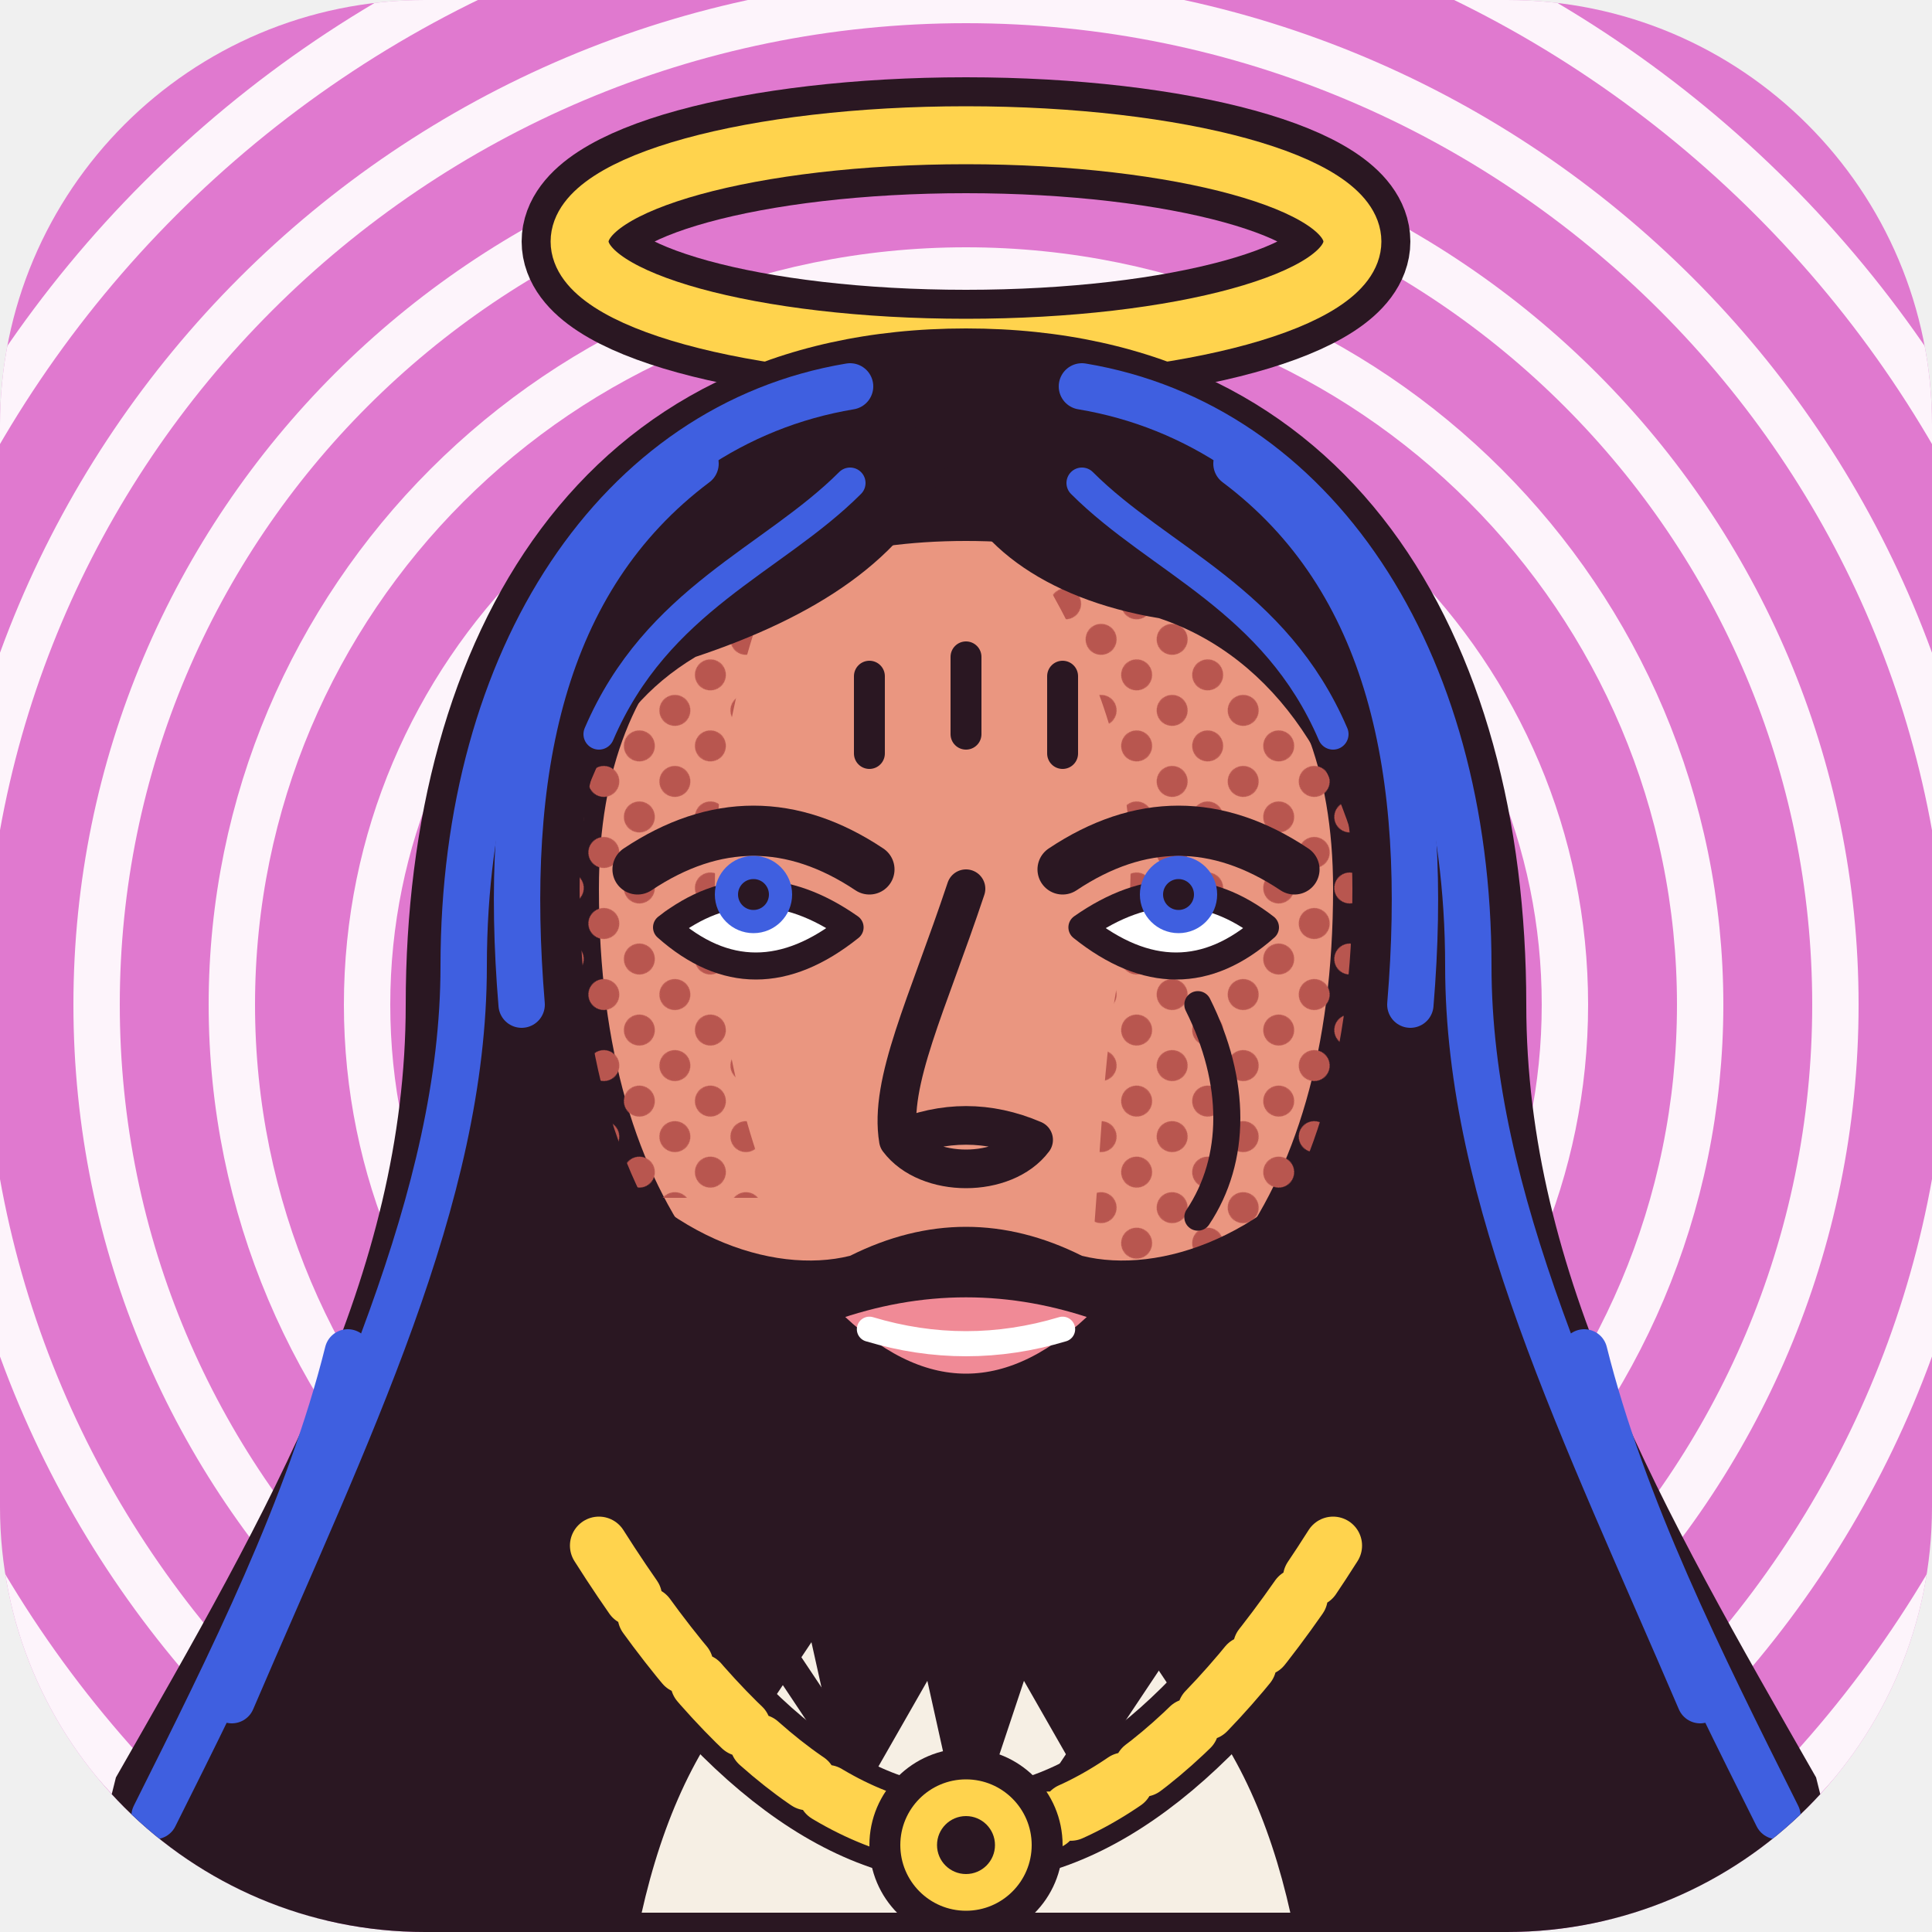
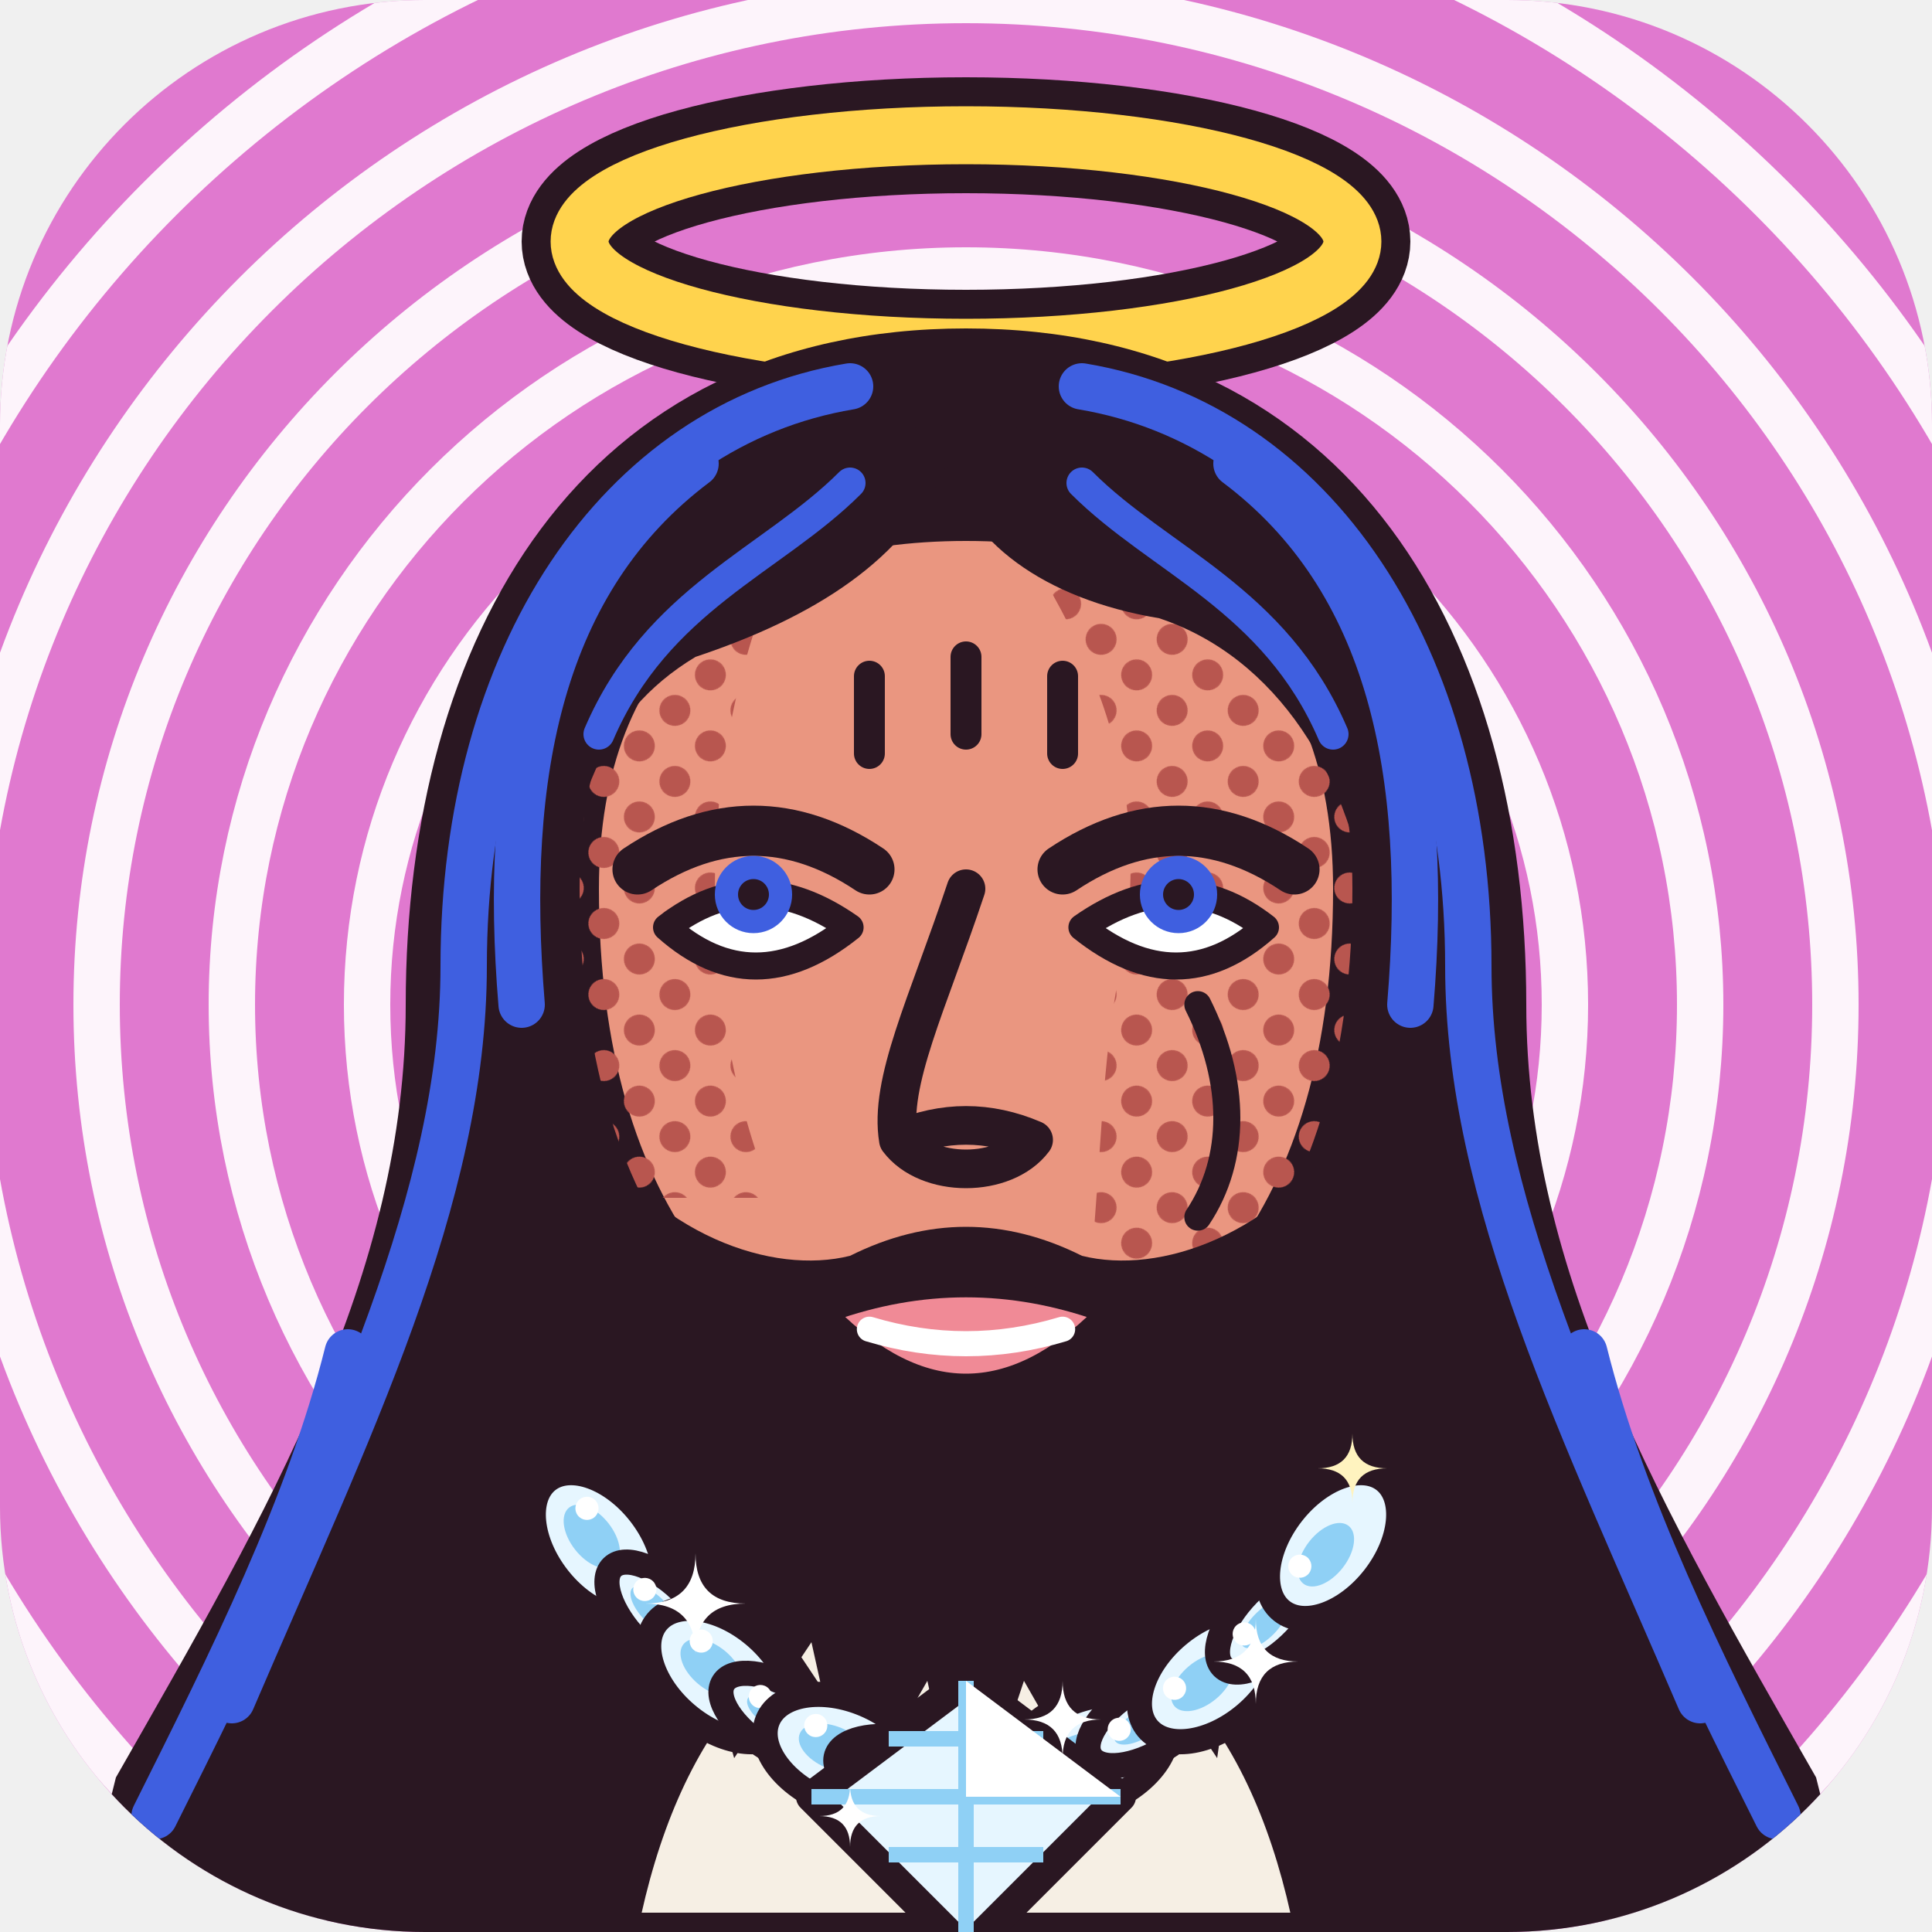
<svg xmlns="http://www.w3.org/2000/svg" viewBox="0 0 100 100">
  <clipPath id="r">
    <rect width="100" height="100" rx="22" />
  </clipPath>
  <g clip-path="url(#r)">
    <defs>
      <pattern id="dots" width="2.600" height="2.600" patternUnits="userSpaceOnUse" patternTransform="rotate(45)">
        <circle cx="1.300" cy="1.300" r="0.800" fill="#b8564f" />
      </pattern>
      <clipPath id="faceclip">
        <path d="M30 46 C30 33 38 27 50 27 C62 27 70 33 70 46 C70 63 62 72 50 74 C38 72 30 63 30 46 Z" />
      </clipPath>
    </defs>
    <rect width="100" height="100" fill="#e079cf" />
    <g fill="none" stroke="#fff" stroke-width="2.400" opacity="0.92">
      <circle cx="50" cy="52" r="10" />
      <circle cx="50" cy="52" r="17" />
      <circle cx="50" cy="52" r="24" />
      <circle cx="50" cy="52" r="31" />
      <circle cx="50" cy="52" r="38" />
      <circle cx="50" cy="52" r="45" />
      <circle cx="50" cy="52" r="52" />
      <circle cx="50" cy="52" r="59" />
      <circle cx="50" cy="52" r="66" />
      <circle cx="50" cy="52" r="73" />
      <circle cx="50" cy="52" r="80" />
      <circle cx="50" cy="52" r="87" />
      <circle cx="50" cy="52" r="94" />
    </g>
    <ellipse cx="50" cy="12.500" rx="20" ry="5.500" fill="none" stroke="#2a1722" stroke-width="6" />
    <ellipse cx="50" cy="12.500" rx="20" ry="5.500" fill="none" stroke="#ffd34d" stroke-width="3" />
    <path d="M26 100 C28 84 38 76 50 76 C62 76 72 84 74 100 Z" fill="#f6efe4" stroke="#2a1722" stroke-width="2" />
    <path d="M38 82 L50 100 L62 82" fill="none" stroke="#2a1722" stroke-width="1.600" stroke-linejoin="round" />
    <path d="M50 17 C30 17 21 33 21 52 C21 66 14 78 6 92 L4 100 L33 100 C35 90 40 83 50 82 C60 83 65 90 67 100 L96 100 L94 92 C86 78 79 66 79 52 C79 33 70 17 50 17 Z" fill="#2a1722" />
    <g fill="none" stroke="#3f5fe0" stroke-width="2.400" stroke-linecap="round">
      <path d="M44 20 C32 22 24 34 24 50 C24 62 18 74 12 88" />
      <path d="M56 20 C68 22 76 34 76 50 C76 62 82 74 88 88" />
      <path d="M36 24 C28 30 26 40 27 52" />
      <path d="M64 24 C72 30 74 40 73 52" />
      <path d="M18 70 C16 78 12 86 8 94" />
      <path d="M82 70 C84 78 88 86 92 94" />
    </g>
    <path d="M30 46 C30 33 38 27 50 27 C62 27 70 33 70 46 C70 63 62 72 50 74 C38 72 30 63 30 46 Z" fill="#ea9680" stroke="#2a1722" stroke-width="2" />
    <g clip-path="url(#faceclip)">
      <path d="M50 24 L74 24 L74 80 L52 80 C58 70 56 60 58 50 C60 40 56 32 50 24 Z" fill="url(#dots)" />
      <path d="M30 30 L40 30 C36 40 36 52 40 62 L30 62 Z" fill="url(#dots)" />
    </g>
    <path d="M29 48 C26 30 38 22 50 22 C62 22 74 30 71 48 C70 40 66 34 60 32 C54 31 50 28 49 24 C47 29 42 32 36 34 C31 37 29.500 42 29 48 Z" fill="#2a1722" />
    <path d="M44 25 C40 29 34 31 31 38 M56 25 C60 29 66 31 69 38" fill="none" stroke="#3f5fe0" stroke-width="1.600" stroke-linecap="round" />
    <path d="M33 45 Q39 41 45 45" fill="none" stroke="#2a1722" stroke-width="2.600" stroke-linecap="round" />
    <path d="M55 45 Q61 41 67 45" fill="none" stroke="#2a1722" stroke-width="2.600" stroke-linecap="round" />
    <path d="M34.500 48 Q39 44.500 44 48 Q39 52 34.500 48 Z" fill="#fff" stroke="#2a1722" stroke-width="1.400" stroke-linejoin="round" />
    <path d="M56 48 Q61 44.500 65.500 48 Q61 52 56 48 Z" fill="#fff" stroke="#2a1722" stroke-width="1.400" stroke-linejoin="round" />
    <circle cx="39" cy="46.300" r="2" fill="#3f5fe0" />
    <circle cx="61" cy="46.300" r="2" fill="#3f5fe0" />
    <circle cx="39" cy="46.300" r="0.800" fill="#2a1722" />
    <circle cx="61" cy="46.300" r="0.800" fill="#2a1722" />
    <path d="M50 46 C48 52 46 56 46.500 59 C48 61 52 61 53.500 59 M46.500 59 Q50 57.500 53.500 59" fill="none" stroke="#2a1722" stroke-width="2" stroke-linecap="round" stroke-linejoin="round" />
    <path d="M30 58 C28 72 32 80 36 84 L38 91 L42 85 L44 94 L48 87 L50 96 L53 87 L57 94 L59 85 L63 91 L64 84 C68 80 72 72 70 58 C66 64 60 66 56 65 Q50 62 44 65 C40 66 34 64 30 58 Z" fill="#2a1722" />
    <path d="M43 68 Q50 65.500 57 68 Q50 75 43 68 Z" fill="#f08a96" stroke="#2a1722" stroke-width="0.8" />
    <path d="M45 68.800 Q50 70.300 55 68.800" fill="none" stroke="#fff" stroke-width="1.300" stroke-linecap="round" />
    <g stroke="#2a1722" stroke-width="1.600" stroke-linecap="round">
      <path d="M45 35 V39" />
      <path d="M50 34 V38" />
      <path d="M55 35 V39" />
    </g>
    <path d="M62 52 C64 56 64 60 62 63" fill="none" stroke="#2a1722" stroke-width="1.400" stroke-linecap="round" />
-     <path d="M31 80 Q50 110 69 80" fill="none" stroke="#2a1722" stroke-width="5" stroke-linecap="round" />
-     <path d="M31 80 Q50 110 69 80" fill="none" stroke="#ffd34d" stroke-width="3" stroke-linecap="round" stroke-dasharray="3.200 1.200" />
-     <circle cx="50" cy="95.500" r="4.200" fill="#ffd34d" stroke="#2a1722" stroke-width="1.600" />
-     <circle cx="50" cy="95.500" r="1.500" fill="#2a1722" />
+     <path d="M31 80 Q50 104 69 80" fill="none" stroke="#2a1722" stroke-width="4.600" stroke-linecap="round" />
+     <g transform="translate(31.0 80.0) rotate(52)">
+       <ellipse rx="4.3" ry="2.7" fill="#e6f6ff" stroke="#2a1722" stroke-width="1.300" />
+       <ellipse rx="1.9" ry="1.1" fill="#8fd0f5" cx="-0.6" />
+       <circle cx="-1.9" cy="-0.7" r="0.6" fill="#fff" />
+     </g>
+     <g transform="translate(34.2 83.7) rotate(46)">
+       <ellipse rx="3.6" ry="1.7" fill="#e6f6ff" stroke="#2a1722" stroke-width="1.300" />
+       <ellipse rx="1.6" ry="0.7" fill="#8fd0f5" cx="-0.5" />
+       <circle cx="-1.6" cy="-0.4" r="0.6" fill="#fff" />
+     </g>
+     <g transform="translate(37.3 86.7) rotate(40)">
+       <ellipse rx="4.3" ry="2.7" fill="#e6f6ff" stroke="#2a1722" stroke-width="1.300" />
+       <ellipse rx="1.9" ry="1.1" fill="#8fd0f5" cx="-0.6" />
+       <circle cx="-1.9" cy="-0.7" r="0.6" fill="#fff" />
+     </g>
+     <g transform="translate(40.5 89.0) rotate(32)">
+       <ellipse rx="3.6" ry="1.7" fill="#e6f6ff" stroke="#2a1722" stroke-width="1.300" />
+       <ellipse rx="1.6" ry="0.7" fill="#8fd0f5" cx="-0.5" />
+       <circle cx="-1.6" cy="-0.4" r="0.6" fill="#fff" />
+     </g>
+     <g transform="translate(43.7 90.7) rotate(23)">
+       <ellipse rx="4.3" ry="2.7" fill="#e6f6ff" stroke="#2a1722" stroke-width="1.300" />
+       <ellipse rx="1.9" ry="1.1" fill="#8fd0f5" cx="-0.6" />
+       <circle cx="-1.9" cy="-0.7" r="0.6" fill="#fff" />
+     </g>
+     <g transform="translate(46.8 91.7) rotate(12)">
+       <ellipse rx="3.6" ry="1.7" fill="#e6f6ff" stroke="#2a1722" stroke-width="1.300" />
+       <ellipse rx="1.6" ry="0.7" fill="#8fd0f5" cx="-0.5" />
+       <circle cx="-1.6" cy="-0.4" r="0.6" fill="#fff" />
+     </g>
+     <g transform="translate(53.2 91.7) rotate(-12)">
+       <ellipse rx="3.6" ry="1.7" fill="#e6f6ff" stroke="#2a1722" stroke-width="1.300" />
+       <ellipse rx="1.6" ry="0.7" fill="#8fd0f5" cx="-0.5" />
+       <circle cx="-1.6" cy="-0.4" r="0.6" fill="#fff" />
+     </g>
+     <g transform="translate(56.3 90.7) rotate(-23)">
+       <ellipse rx="4.3" ry="2.7" fill="#e6f6ff" stroke="#2a1722" stroke-width="1.300" />
+       <ellipse rx="1.9" ry="1.1" fill="#8fd0f5" cx="-0.6" />
+       <circle cx="-1.9" cy="-0.7" r="0.6" fill="#fff" />
+     </g>
+     <g transform="translate(59.5 89.0) rotate(-32)">
+       <ellipse rx="3.6" ry="1.7" fill="#e6f6ff" stroke="#2a1722" stroke-width="1.300" />
+       <ellipse rx="1.6" ry="0.7" fill="#8fd0f5" cx="-0.5" />
+       <circle cx="-1.6" cy="-0.4" r="0.6" fill="#fff" />
+     </g>
+     <g transform="translate(62.7 86.7) rotate(-40)">
+       <ellipse rx="4.3" ry="2.7" fill="#e6f6ff" stroke="#2a1722" stroke-width="1.300" />
+       <ellipse rx="1.9" ry="1.1" fill="#8fd0f5" cx="-0.6" />
+       <circle cx="-1.9" cy="-0.7" r="0.6" fill="#fff" />
+     </g>
+     <g transform="translate(65.8 83.7) rotate(-46)">
+       <ellipse rx="3.6" ry="1.7" fill="#e6f6ff" stroke="#2a1722" stroke-width="1.300" />
+       <ellipse rx="1.6" ry="0.7" fill="#8fd0f5" cx="-0.5" />
+       <circle cx="-1.6" cy="-0.4" r="0.6" fill="#fff" />
+     </g>
+     <g transform="translate(69.0 80.0) rotate(-52)">
+       <ellipse rx="4.3" ry="2.7" fill="#e6f6ff" stroke="#2a1722" stroke-width="1.300" />
+       <ellipse rx="1.9" ry="1.1" fill="#8fd0f5" cx="-0.6" />
+       <circle cx="-1.9" cy="-0.7" r="0.6" fill="#fff" />
+     </g>
+     <path d="M50 87 L58 93 L50 101 L42 93 Z" fill="#e6f6ff" stroke="#2a1722" stroke-width="1.600" stroke-linejoin="round" />
+     <path d="M50 87 L50 101 M42 93 L58 93 M46 90 L54 90 M46 96 L54 96" fill="none" stroke="#8fd0f5" stroke-width="0.800" />
+     <path d="M50 87 L58 93 L50 93 Z" fill="#fff" />
+     <path d="M36 80.4 Q36 83 38.6 83 Q36 83 36 85.6 Q36 83 33.4 83 Q36 83 36 80.4 Z" fill="#fff" />
+     <path d="M65 83.8 Q65 86 67.2 86 Q65 86 65 88.2 Q65 86 62.8 86 Q65 86 65 83.8 Z" fill="#fff" />
+     <path d="M55 87 Q55 89 57 89 Q55 89 55 91 Q55 89 53 89 Q55 89 55 87 Z" fill="#fff" />
+     <path d="M44 92.4 Q44 94 45.6 94 Q44 94 44 95.6 Q44 94 42.4 94 Q44 94 44 92.4 Z" fill="#fff" />
+     <path d="M70 74.2 Q70 76 71.8 76 Q70 76 70 77.8 Q70 76 68.2 76 Q70 76 70 74.2 Z" fill="#fff3bf" />
  </g>
</svg>
